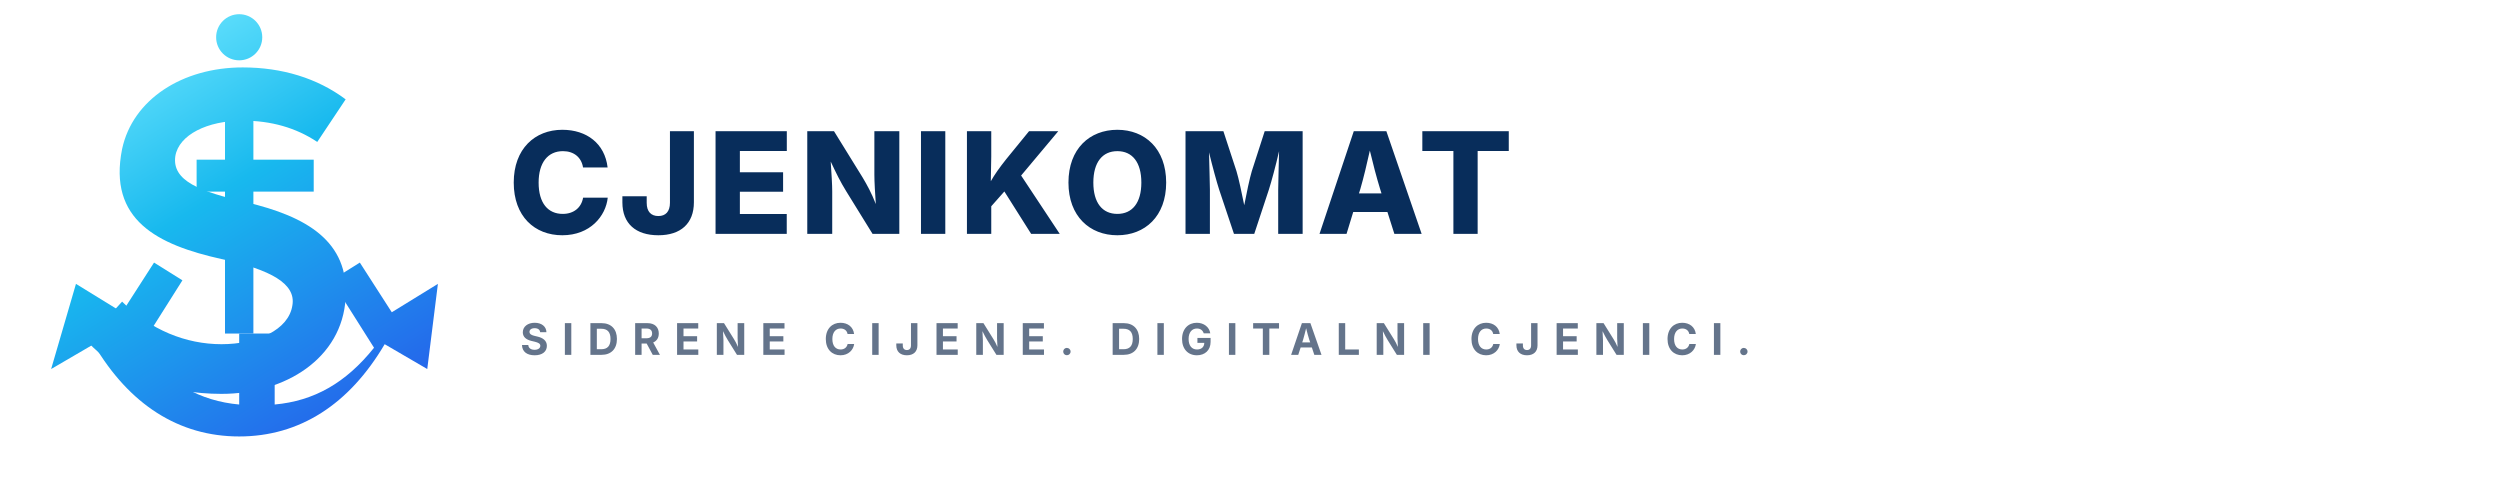
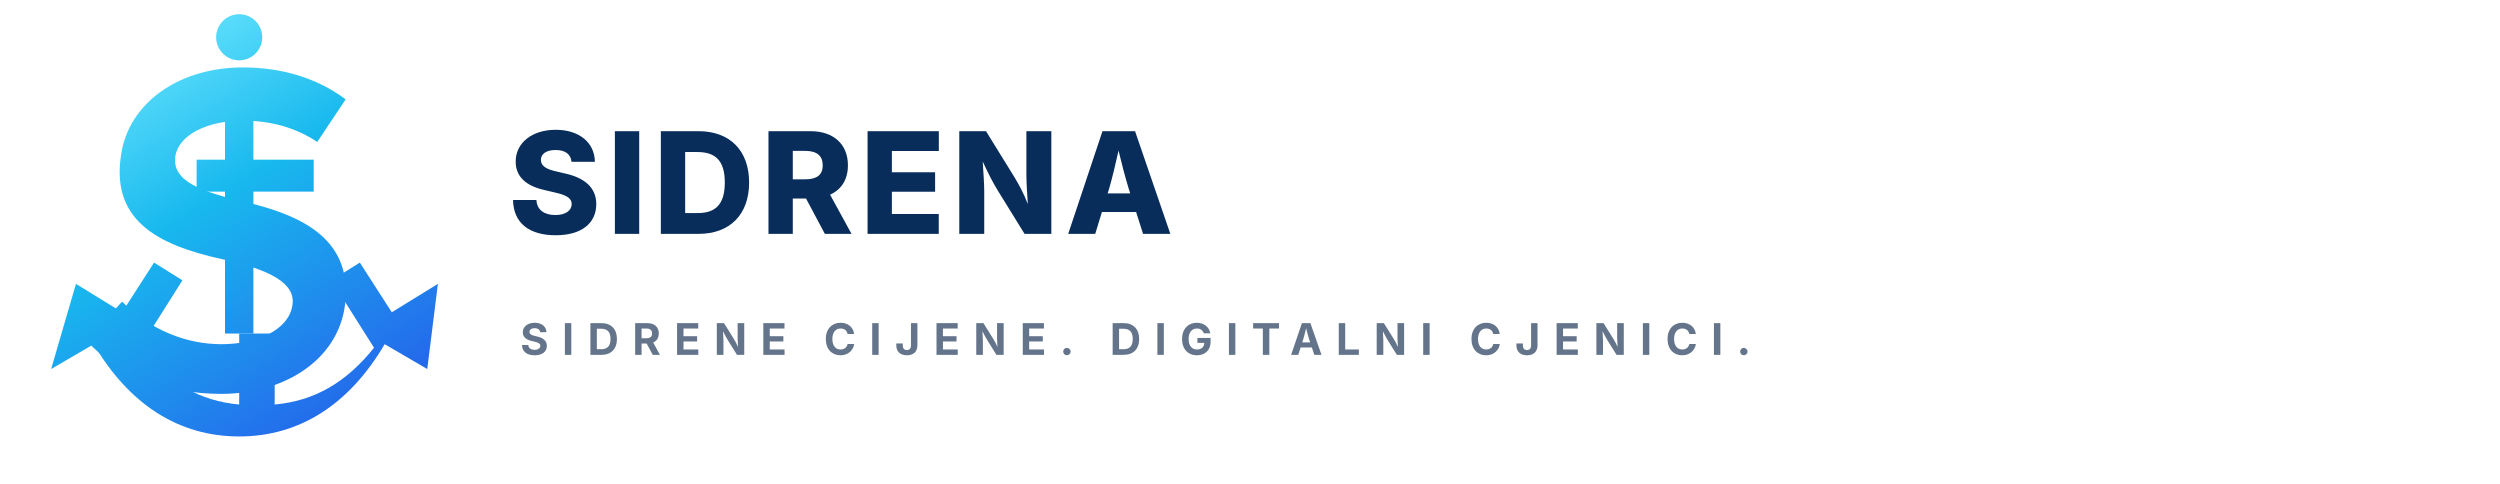
<svg xmlns="http://www.w3.org/2000/svg" width="620" height="120" viewBox="0 0 620 120" role="img">
  <g transform="translate(3 0) scale(.88)">
    <defs>
      <linearGradient id="sidg" x1="28" y1="8" x2="98" y2="120" gradientUnits="userSpaceOnUse">
        <stop stop-color="#70E8FF" />
        <stop offset=".42" stop-color="#18B9EE" />
        <stop offset="1" stop-color="#2563EB" />
      </linearGradient>
    </defs>
    <g fill="url(#sidg)">
      <circle cx="64" cy="10.5" r="6.5" />
      <path d="M60 20h8v74h-8z" />
      <path d="M31 42c3-14 17-23 34-23 11 0 21 3 29 9l-8 12c-6-4-13-6-21-6-10 0-18 4-19 10-1 7 7 10 20 13 17 4 29 11 28 27-1 17-17 27-35 27-15 0-29-5-38-15l10-11c8 8 18 12 28 12 10 0 19-4 20-11 1-6-6-10-20-13-18-4-32-11-28-31z" />
      <path d="M18 80l13 8 9-14 8 5-12 19c8 10 17 15 28 16V94h10v20c11-1 20-6 28-16L90 79l8-5 9 14 13-8-3 24-12-7c-10 17-24 26-41 26s-31-9-41-26l-12 7z" />
      <path d="M52 45h33v9H52z" />
    </g>
  </g>
-   <text x="126" y="58" fill="#082D5B" font-family="Inter,Segoe UI,Arial,sans-serif" font-size="35" font-weight="800" letter-spacing="1.4">CJENIKOMAT</text>
+   <text x="126" y="58" fill="#082D5B" font-family="Inter,Segoe UI,Arial,sans-serif" font-size="35" font-weight="800" letter-spacing="1.4">SIDRENA</text>
  <text x="129" y="88" fill="#64748B" font-family="Inter,Segoe UI,Arial,sans-serif" font-size="10.8" font-weight="700" letter-spacing="3.3">SIDRENE CIJENE. DIGITALNI CJENICI.</text>
</svg>
